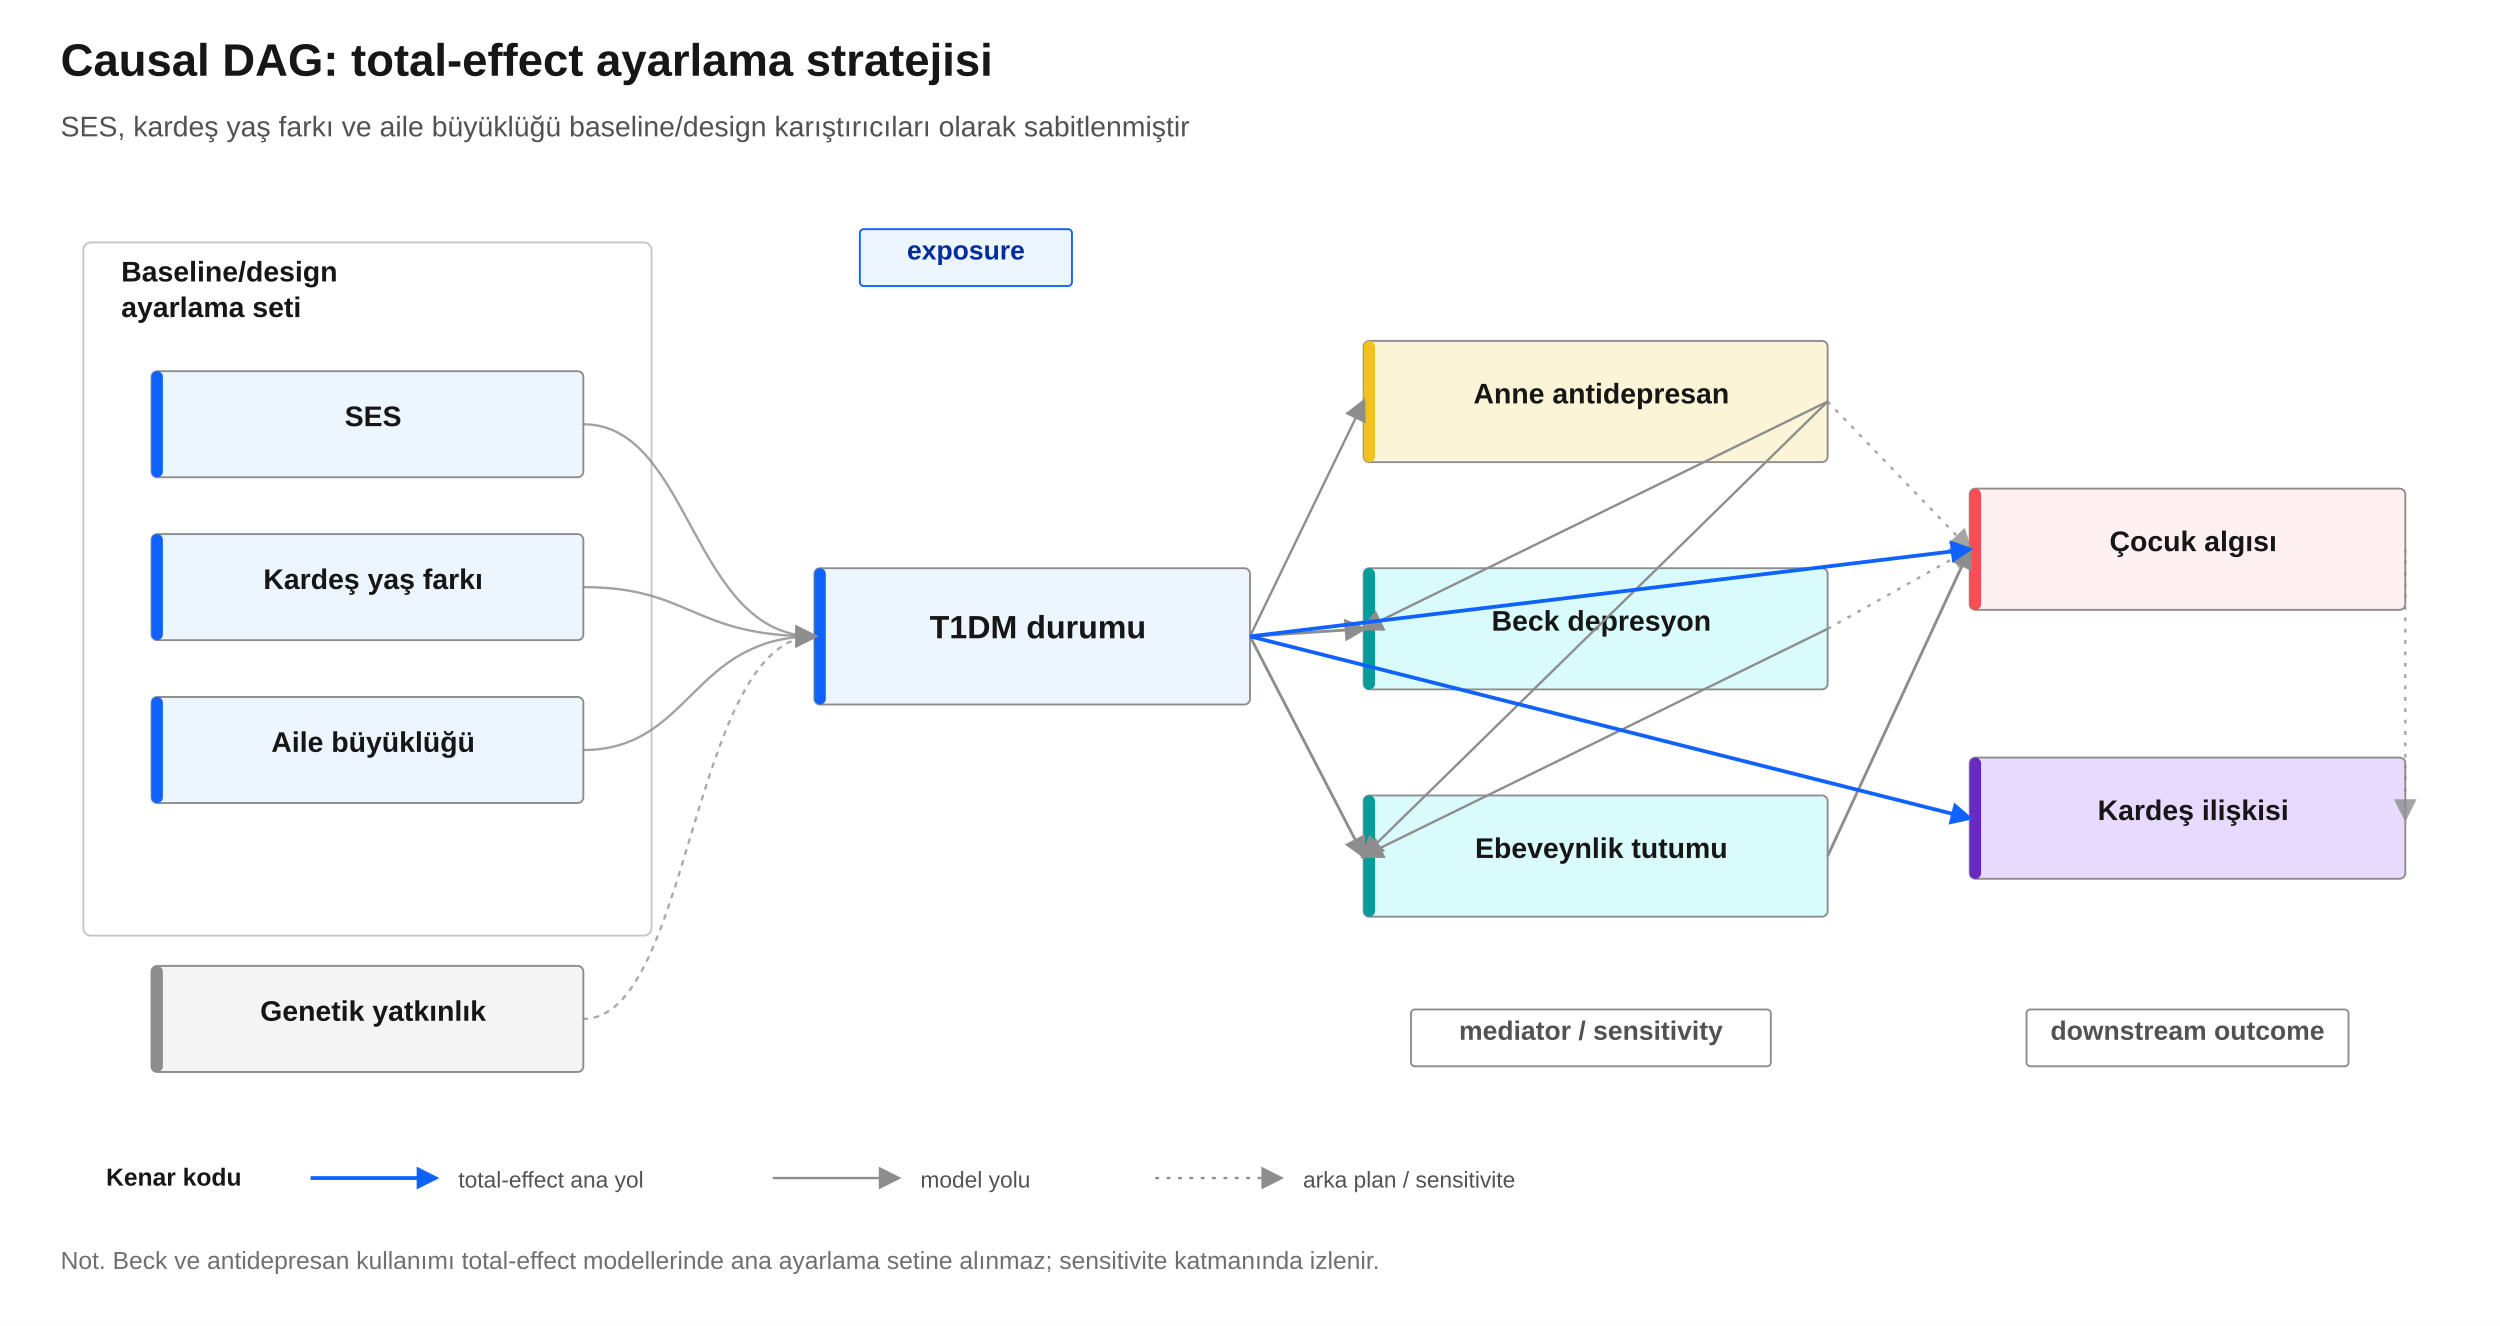
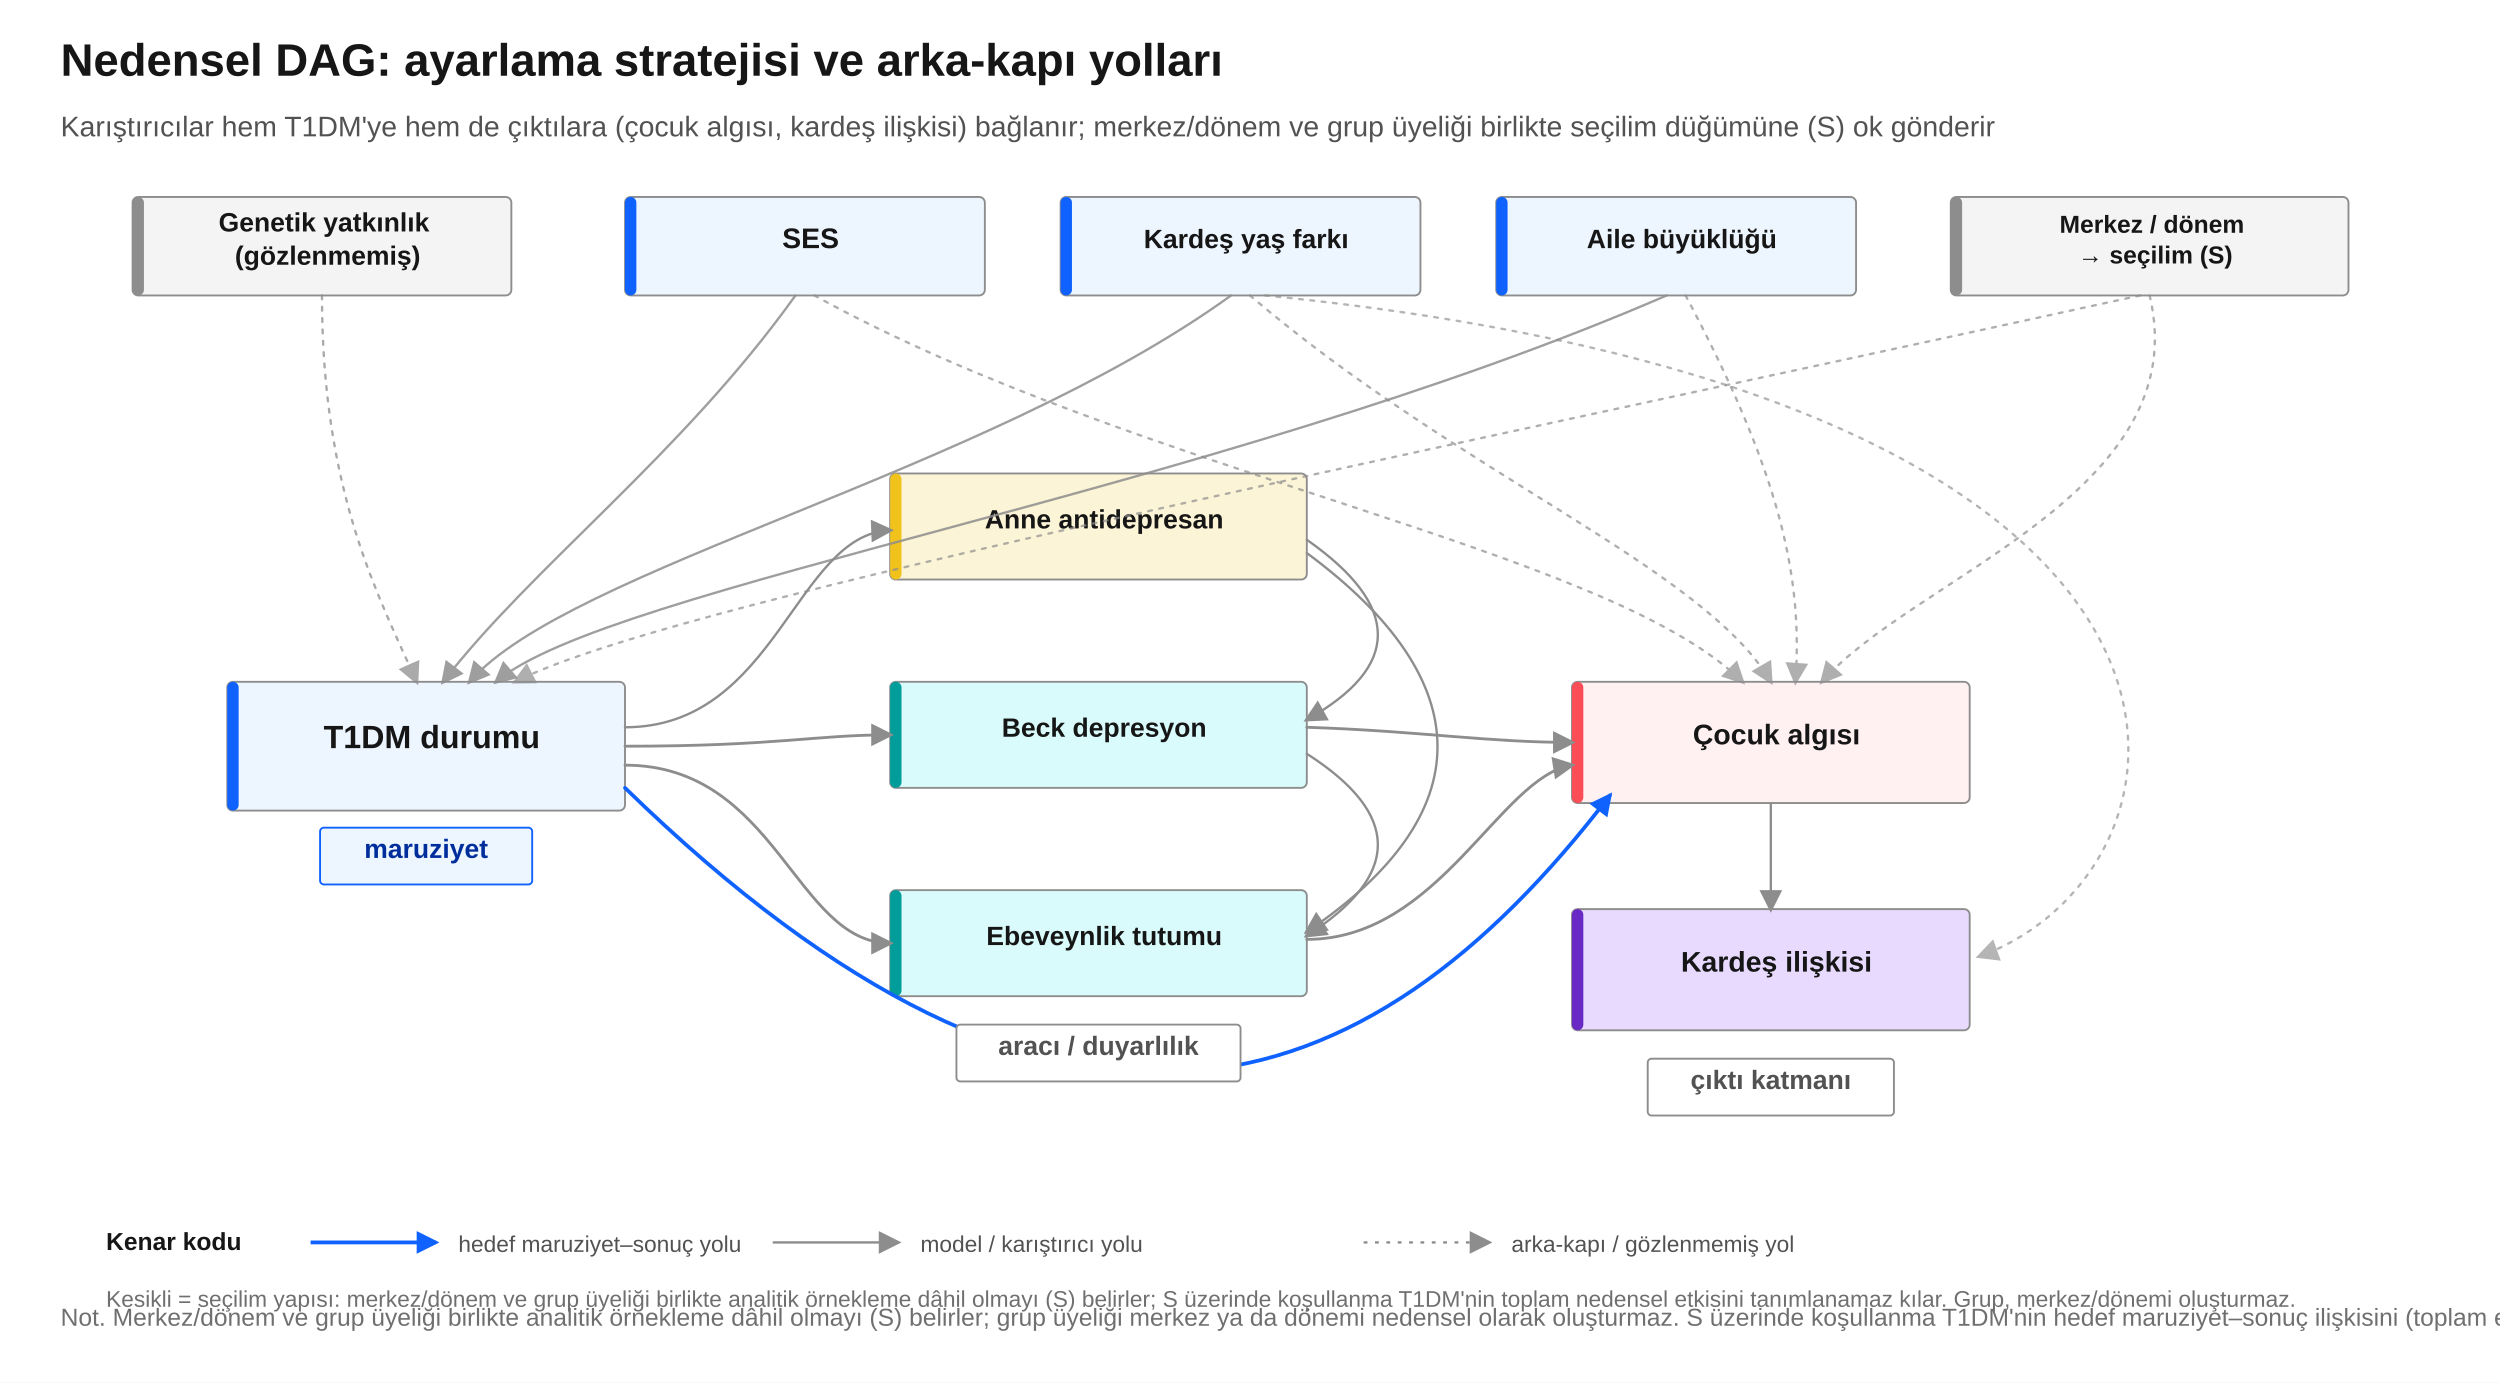
- <svg xmlns="http://www.w3.org/2000/svg" data-carbon-style="IBM Carbon Design System v11" data-carbon-charts-source="carbon-design-system/carbon-charts packages/core/scss" data-font="IBM Plex Sans" data-chart-palette="@carbon/charts white 14" data-figma-technical-diagram-library="RtZDc7pMQt8HcgYTiitspr" data-technical-diagram-role="Large node + Connector + Legend" width="1320" height="700" viewBox="0 0 1320 700" role="img" aria-labelledby="title desc">
+ <svg xmlns="http://www.w3.org/2000/svg" width="1320" height="730" viewBox="0 0 1320 730" role="img" aria-labelledby="title desc">
  <defs>
-     <style type="text/css">
- .carbon-note{font-family:'IBM Plex Sans', sans-serif;}
- .tdl-node,.tdl-connector,.tdl-label-pill,.tdl-flow-number{vector-effect:non-scaling-stroke;}
- .tdl-connector{fill:none;}
- </style>
    <marker id="tdl-arrow" markerWidth="12" markerHeight="12" refX="10" refY="6" orient="auto" markerUnits="userSpaceOnUse">
      <path d="M 0 0 L 12 6 L 0 12 z" fill="#8d8d8d" />
    </marker>
    <marker id="tdl-arrow-blue" markerWidth="12" markerHeight="12" refX="10" refY="6" orient="auto" markerUnits="userSpaceOnUse">
      <path d="M 0 0 L 12 6 L 0 12 z" fill="#0f62fe" />
    </marker>
    <marker id="tdl-arrow-red" markerWidth="12" markerHeight="12" refX="10" refY="6" orient="auto" markerUnits="userSpaceOnUse">
      <path d="M 0 0 L 12 6 L 0 12 z" fill="#da1e28" />
    </marker>
  </defs>
  <rect width="100%" height="100%" fill="#ffffff" />
  <text x="32.0" y="40.0" font-family="IBM Plex Sans, Arial, sans-serif" font-size="24" font-weight="600" fill="#161616" text-anchor="start">
-     <tspan x="32.0" y="40.0">Causal DAG: total-effect ayarlama stratejisi</tspan>
+     <tspan x="32.0" y="40.0">Nedensel DAG: ayarlama stratejisi ve arka-kapı yolları</tspan>
  </text>
  <text x="32.0" y="72.0" font-family="IBM Plex Sans, Arial, sans-serif" font-size="15" font-weight="400" fill="#525252" text-anchor="start">
-     <tspan x="32.0" y="72.0">SES, kardeş yaş farkı ve aile büyüklüğü baseline/design karıştırıcıları olarak sabitlenmiştir</tspan>
+     <tspan x="32.0" y="72.0">Karıştırıcılar hem T1DM'ye hem de çıktılara (çocuk algısı, kardeş ilişkisi) bağlanır; merkez/dönem ve grup üyeliği birlikte seçilim düğümüne (S) ok gönderir</tspan>
  </text>
-   <rect x="44" y="128" width="300" height="366" rx="4" fill="#ffffff" stroke="#c6c6c6" stroke-width="1" />
-   <text x="64.0" y="158.0" font-family="IBM Plex Sans, Arial, sans-serif" font-size="15" font-weight="600" fill="#161616" text-anchor="start">
-     <tspan x="64.0" y="148.6">Baseline/design</tspan>
-     <tspan x="64.0" y="167.4">ayarlama seti</tspan>
+   <rect class="tdl-node" x="70.0" y="104.0" width="200.0" height="52.0" rx="3" fill="#f4f4f4" stroke="#8d8d8d" stroke-width="1" />
+   <rect x="70.0" y="104.0" width="6.0" height="52.0" rx="3" fill="#8d8d8d" />
+   <text x="173.0" y="131.0" font-family="IBM Plex Sans, Arial, sans-serif" font-size="14" font-weight="600" fill="#161616" text-anchor="middle">
+     <tspan x="173.0" y="122.2">Genetik yatkınlık</tspan>
+     <tspan x="173.0" y="139.8">(gözlenmemiş)</tspan>
  </text>
-   <rect class="tdl-node" x="80.0" y="196.0" width="228.0" height="56.0" rx="3" fill="#edf5ff" stroke="#8d8d8d" stroke-width="1" />
-   <rect x="80.0" y="196.0" width="6.0" height="56.0" rx="3" fill="#0f62fe" />
-   <text x="197.0" y="225.0" font-family="IBM Plex Sans, Arial, sans-serif" font-size="15" font-weight="600" fill="#161616" text-anchor="middle">
-     <tspan x="197.0" y="225.0">SES</tspan>
+   <rect class="tdl-node" x="330.0" y="104.0" width="190.0" height="52.0" rx="3" fill="#edf5ff" stroke="#8d8d8d" stroke-width="1" />
+   <rect x="330.0" y="104.0" width="6.0" height="52.0" rx="3" fill="#0f62fe" />
+   <text x="428.0" y="131.0" font-family="IBM Plex Sans, Arial, sans-serif" font-size="15" font-weight="600" fill="#161616" text-anchor="middle">
+     <tspan x="428.0" y="131.0">SES</tspan>
  </text>
-   <rect class="tdl-node" x="80.0" y="282.0" width="228.0" height="56.0" rx="3" fill="#edf5ff" stroke="#8d8d8d" stroke-width="1" />
-   <rect x="80.0" y="282.0" width="6.0" height="56.0" rx="3" fill="#0f62fe" />
-   <text x="197.0" y="311.0" font-family="IBM Plex Sans, Arial, sans-serif" font-size="15" font-weight="600" fill="#161616" text-anchor="middle">
-     <tspan x="197.0" y="311.0">Kardeş yaş farkı</tspan>
+   <rect class="tdl-node" x="560.0" y="104.0" width="190.0" height="52.0" rx="3" fill="#edf5ff" stroke="#8d8d8d" stroke-width="1" />
+   <rect x="560.0" y="104.0" width="6.0" height="52.0" rx="3" fill="#0f62fe" />
+   <text x="658.0" y="131.0" font-family="IBM Plex Sans, Arial, sans-serif" font-size="14" font-weight="600" fill="#161616" text-anchor="middle">
+     <tspan x="658.0" y="131.0">Kardeş yaş farkı</tspan>
  </text>
-   <rect class="tdl-node" x="80.0" y="368.0" width="228.0" height="56.0" rx="3" fill="#edf5ff" stroke="#8d8d8d" stroke-width="1" />
-   <rect x="80.0" y="368.0" width="6.0" height="56.0" rx="3" fill="#0f62fe" />
-   <text x="197.0" y="397.0" font-family="IBM Plex Sans, Arial, sans-serif" font-size="15" font-weight="600" fill="#161616" text-anchor="middle">
-     <tspan x="197.0" y="397.0">Aile büyüklüğü</tspan>
+   <rect class="tdl-node" x="790.0" y="104.0" width="190.0" height="52.0" rx="3" fill="#edf5ff" stroke="#8d8d8d" stroke-width="1" />
+   <rect x="790.0" y="104.0" width="6.0" height="52.0" rx="3" fill="#0f62fe" />
+   <text x="888.0" y="131.0" font-family="IBM Plex Sans, Arial, sans-serif" font-size="14" font-weight="600" fill="#161616" text-anchor="middle">
+     <tspan x="888.0" y="131.0">Aile büyüklüğü</tspan>
  </text>
-   <rect class="tdl-node" x="80.0" y="510.0" width="228.0" height="56.0" rx="3" fill="#f4f4f4" stroke="#8d8d8d" stroke-width="1" />
-   <rect x="80.0" y="510.0" width="6.0" height="56.0" rx="3" fill="#8d8d8d" />
-   <text x="197.0" y="539.0" font-family="IBM Plex Sans, Arial, sans-serif" font-size="15" font-weight="600" fill="#161616" text-anchor="middle">
-     <tspan x="197.0" y="539.0">Genetik yatkınlık</tspan>
+   <rect class="tdl-node" x="1030.0" y="104.0" width="210.0" height="52.0" rx="3" fill="#f4f4f4" stroke="#8d8d8d" stroke-width="1" />
+   <rect x="1030.0" y="104.0" width="6.0" height="52.0" rx="3" fill="#8d8d8d" />
+   <text x="1138.0" y="131.0" font-family="IBM Plex Sans, Arial, sans-serif" font-size="13" font-weight="600" fill="#161616" text-anchor="middle">
+     <tspan x="1138.0" y="122.9">Merkez / dönem</tspan>
+     <tspan x="1138.0" y="139.1">→ seçilim (S)</tspan>
  </text>
-   <rect class="tdl-node" x="430.0" y="300.0" width="230.0" height="72.0" rx="3" fill="#edf5ff" stroke="#8d8d8d" stroke-width="1" />
-   <rect x="430.0" y="300.0" width="6.0" height="72.0" rx="3" fill="#0f62fe" />
-   <text x="548.0" y="337.0" font-family="IBM Plex Sans, Arial, sans-serif" font-size="17" font-weight="600" fill="#161616" text-anchor="middle">
-     <tspan x="548.0" y="337.0">T1DM durumu</tspan>
+   <rect class="tdl-node" x="120.0" y="360.0" width="210.0" height="68.0" rx="3" fill="#edf5ff" stroke="#8d8d8d" stroke-width="1" />
+   <rect x="120.0" y="360.0" width="6.0" height="68.0" rx="3" fill="#0f62fe" />
+   <text x="228.0" y="395.0" font-family="IBM Plex Sans, Arial, sans-serif" font-size="17" font-weight="600" fill="#161616" text-anchor="middle">
+     <tspan x="228.0" y="395.0">T1DM durumu</tspan>
  </text>
-   <rect class="tdl-node" x="720.0" y="180.0" width="245.0" height="64.0" rx="3" fill="#fcf4d6" stroke="#8d8d8d" stroke-width="1" />
-   <rect x="720.0" y="180.0" width="6.0" height="64.0" rx="3" fill="#f1c21b" />
-   <text x="845.5" y="213.0" font-family="IBM Plex Sans, Arial, sans-serif" font-size="15" font-weight="600" fill="#161616" text-anchor="middle">
-     <tspan x="845.5" y="213.0">Anne antidepresan</tspan>
+   <rect class="tdl-node" x="470.0" y="250.0" width="220.0" height="56.0" rx="3" fill="#fcf4d6" stroke="#8d8d8d" stroke-width="1" />
+   <rect x="470.0" y="250.0" width="6.0" height="56.0" rx="3" fill="#f1c21b" />
+   <text x="583.0" y="279.0" font-family="IBM Plex Sans, Arial, sans-serif" font-size="14" font-weight="600" fill="#161616" text-anchor="middle">
+     <tspan x="583.0" y="279.0">Anne antidepresan</tspan>
  </text>
-   <rect class="tdl-node" x="720.0" y="300.0" width="245.0" height="64.0" rx="3" fill="#d9fbfb" stroke="#8d8d8d" stroke-width="1" />
-   <rect x="720.0" y="300.0" width="6.0" height="64.0" rx="3" fill="#009d9a" />
-   <text x="845.5" y="333.0" font-family="IBM Plex Sans, Arial, sans-serif" font-size="15" font-weight="600" fill="#161616" text-anchor="middle">
-     <tspan x="845.5" y="333.0">Beck depresyon</tspan>
+   <rect class="tdl-node" x="470.0" y="360.0" width="220.0" height="56.0" rx="3" fill="#d9fbfb" stroke="#8d8d8d" stroke-width="1" />
+   <rect x="470.0" y="360.0" width="6.0" height="56.0" rx="3" fill="#009d9a" />
+   <text x="583.0" y="389.0" font-family="IBM Plex Sans, Arial, sans-serif" font-size="14" font-weight="600" fill="#161616" text-anchor="middle">
+     <tspan x="583.0" y="389.0">Beck depresyon</tspan>
  </text>
-   <rect class="tdl-node" x="720.0" y="420.0" width="245.0" height="64.0" rx="3" fill="#d9fbfb" stroke="#8d8d8d" stroke-width="1" />
-   <rect x="720.0" y="420.0" width="6.0" height="64.0" rx="3" fill="#009d9a" />
-   <text x="845.5" y="453.0" font-family="IBM Plex Sans, Arial, sans-serif" font-size="15" font-weight="600" fill="#161616" text-anchor="middle">
-     <tspan x="845.5" y="453.0">Ebeveynlik tutumu</tspan>
+   <rect class="tdl-node" x="470.0" y="470.0" width="220.0" height="56.0" rx="3" fill="#d9fbfb" stroke="#8d8d8d" stroke-width="1" />
+   <rect x="470.0" y="470.0" width="6.0" height="56.0" rx="3" fill="#009d9a" />
+   <text x="583.0" y="499.0" font-family="IBM Plex Sans, Arial, sans-serif" font-size="14" font-weight="600" fill="#161616" text-anchor="middle">
+     <tspan x="583.0" y="499.0">Ebeveynlik tutumu</tspan>
  </text>
-   <rect class="tdl-node" x="1040.0" y="258.0" width="230.0" height="64.0" rx="3" fill="#fff1f1" stroke="#8d8d8d" stroke-width="1" />
-   <rect x="1040.0" y="258.0" width="6.0" height="64.0" rx="3" fill="#fa4d56" />
-   <text x="1158.0" y="291.0" font-family="IBM Plex Sans, Arial, sans-serif" font-size="15" font-weight="600" fill="#161616" text-anchor="middle">
-     <tspan x="1158.0" y="291.0">Çocuk algısı</tspan>
+   <rect class="tdl-node" x="830.0" y="360.0" width="210.0" height="64.0" rx="3" fill="#fff1f1" stroke="#8d8d8d" stroke-width="1" />
+   <rect x="830.0" y="360.0" width="6.0" height="64.0" rx="3" fill="#fa4d56" />
+   <text x="938.0" y="393.0" font-family="IBM Plex Sans, Arial, sans-serif" font-size="15" font-weight="600" fill="#161616" text-anchor="middle">
+     <tspan x="938.0" y="393.0">Çocuk algısı</tspan>
  </text>
-   <rect class="tdl-node" x="1040.0" y="400.0" width="230.0" height="64.0" rx="3" fill="#e8daff" stroke="#8d8d8d" stroke-width="1" />
-   <rect x="1040.0" y="400.0" width="6.0" height="64.0" rx="3" fill="#6929c4" />
-   <text x="1158.0" y="433.0" font-family="IBM Plex Sans, Arial, sans-serif" font-size="15" font-weight="600" fill="#161616" text-anchor="middle">
-     <tspan x="1158.0" y="433.0">Kardeş ilişkisi</tspan>
+   <rect class="tdl-node" x="830.0" y="480.0" width="210.0" height="64.0" rx="3" fill="#e8daff" stroke="#8d8d8d" stroke-width="1" />
+   <rect x="830.0" y="480.0" width="6.0" height="64.0" rx="3" fill="#6929c4" />
+   <text x="938.0" y="513.0" font-family="IBM Plex Sans, Arial, sans-serif" font-size="15" font-weight="600" fill="#161616" text-anchor="middle">
+     <tspan x="938.0" y="513.0">Kardeş ilişkisi</tspan>
  </text>
-   <path class="tdl-connector" d="M 308 224 C 365 224 365 336 430 336" fill="none" stroke="#8d8d8d" stroke-width="1.25" marker-end="url(#tdl-arrow)" opacity="0.82" stroke-linecap="round" stroke-linejoin="round" />
-   <path class="tdl-connector" d="M 308 310 C 365 310 365 336 430 336" fill="none" stroke="#8d8d8d" stroke-width="1.25" marker-end="url(#tdl-arrow)" opacity="0.82" stroke-linecap="round" stroke-linejoin="round" />
-   <path class="tdl-connector" d="M 308 396 C 365 396 365 336 430 336" fill="none" stroke="#8d8d8d" stroke-width="1.25" marker-end="url(#tdl-arrow)" opacity="0.82" stroke-linecap="round" stroke-linejoin="round" />
-   <path class="tdl-connector" d="M 308 538 C 365 538 365 336 430 336" fill="none" stroke="#8d8d8d" stroke-width="1.25" stroke-dasharray="2 4" marker-end="url(#tdl-arrow)" opacity="0.75" stroke-linecap="round" stroke-linejoin="round" />
-   <line class="tdl-connector" x1="660.0" y1="336.0" x2="720.0" y2="212.0" fill="none" stroke="#8d8d8d" stroke-width="1.25" marker-end="url(#tdl-arrow)" opacity="1.00" />
-   <line class="tdl-connector" x1="660.0" y1="336.0" x2="720.0" y2="332.0" fill="none" stroke="#8d8d8d" stroke-width="1.50" marker-end="url(#tdl-arrow)" opacity="1.00" />
-   <line class="tdl-connector" x1="660.0" y1="336.0" x2="720.0" y2="452.0" fill="none" stroke="#8d8d8d" stroke-width="1.50" marker-end="url(#tdl-arrow)" opacity="1.00" />
-   <line class="tdl-connector" x1="965.0" y1="212.0" x2="1040.0" y2="290.0" fill="none" stroke="#8d8d8d" stroke-width="1.25" stroke-dasharray="2 4" marker-end="url(#tdl-arrow)" opacity="0.80" />
-   <line class="tdl-connector" x1="965.0" y1="212.0" x2="720.0" y2="332.0" fill="none" stroke="#8d8d8d" stroke-width="1.25" marker-end="url(#tdl-arrow)" opacity="1.00" />
-   <line class="tdl-connector" x1="965.0" y1="212.0" x2="720.0" y2="452.0" fill="none" stroke="#8d8d8d" stroke-width="1.25" marker-end="url(#tdl-arrow)" opacity="1.00" />
-   <line class="tdl-connector" x1="965.0" y1="332.0" x2="1040.0" y2="290.0" fill="none" stroke="#8d8d8d" stroke-width="1.25" stroke-dasharray="2 4" marker-end="url(#tdl-arrow)" opacity="0.80" />
-   <line class="tdl-connector" x1="965.0" y1="332.0" x2="720.0" y2="452.0" fill="none" stroke="#8d8d8d" stroke-width="1.25" marker-end="url(#tdl-arrow)" opacity="1.00" />
-   <line class="tdl-connector" x1="965.0" y1="452.0" x2="1040.0" y2="290.0" fill="none" stroke="#8d8d8d" stroke-width="1.50" marker-end="url(#tdl-arrow)" opacity="1.00" />
-   <line class="tdl-connector" x1="1270.0" y1="290.0" x2="1270.0" y2="432.0" fill="none" stroke="#8d8d8d" stroke-width="1.25" stroke-dasharray="2 4" marker-end="url(#tdl-arrow)" opacity="0.80" />
-   <line class="tdl-connector" x1="660.0" y1="336.0" x2="1040.0" y2="290.0" fill="none" stroke="#0f62fe" stroke-width="2.00" marker-end="url(#tdl-arrow-blue)" opacity="1.00" />
-   <line class="tdl-connector" x1="660.0" y1="336.0" x2="1040.0" y2="432.0" fill="none" stroke="#0f62fe" stroke-width="2.00" marker-end="url(#tdl-arrow-blue)" opacity="1.00" />
-   <rect class="tdl-label-pill" x="454.0" y="121.0" width="112.0" height="30.0" rx="2" fill="#edf5ff" stroke="#0f62fe" stroke-width="1" />
-   <text x="510.0" y="137.0" font-family="IBM Plex Sans, Arial, sans-serif" font-size="14" font-weight="600" fill="#002d9c" text-anchor="middle">
-     <tspan x="510.0" y="137.0">exposure</tspan>
+   <path class="tdl-connector" d="M 420 156 C 360 240 280 300 234 360" fill="none" stroke="#8d8d8d" stroke-width="1.25" marker-end="url(#tdl-arrow)" opacity="0.85" stroke-linecap="round" stroke-linejoin="round" />
+   <path class="tdl-connector" d="M 650 156 C 520 250 300 300 248 360" fill="none" stroke="#8d8d8d" stroke-width="1.25" marker-end="url(#tdl-arrow)" opacity="0.85" stroke-linecap="round" stroke-linejoin="round" />
+   <path class="tdl-connector" d="M 880 156 C 640 260 320 310 262 360" fill="none" stroke="#8d8d8d" stroke-width="1.25" marker-end="url(#tdl-arrow)" opacity="0.85" stroke-linecap="round" stroke-linejoin="round" />
+   <path class="tdl-connector" d="M 170 156 C 170 260 200 315 220 360" fill="none" stroke="#8d8d8d" stroke-width="1.25" stroke-dasharray="2 4" marker-end="url(#tdl-arrow)" opacity="0.75" stroke-linecap="round" stroke-linejoin="round" />
+   <path class="tdl-connector" d="M 1130 156 C 700 250 350 320 272 360" fill="none" stroke="#8d8d8d" stroke-width="1.25" stroke-dasharray="2 4" marker-end="url(#tdl-arrow)" opacity="0.70" stroke-linecap="round" stroke-linejoin="round" />
+   <path class="tdl-connector" d="M 430 156 C 600 250 850 290 920 360" fill="none" stroke="#8d8d8d" stroke-width="1.25" stroke-dasharray="2 4" marker-end="url(#tdl-arrow)" opacity="0.70" stroke-linecap="round" stroke-linejoin="round" />
+   <path class="tdl-connector" d="M 660 156 C 770 250 900 300 935 360" fill="none" stroke="#8d8d8d" stroke-width="1.25" stroke-dasharray="2 4" marker-end="url(#tdl-arrow)" opacity="0.70" stroke-linecap="round" stroke-linejoin="round" />
+   <path class="tdl-connector" d="M 890 156 C 940 250 952 305 948 360" fill="none" stroke="#8d8d8d" stroke-width="1.25" stroke-dasharray="2 4" marker-end="url(#tdl-arrow)" opacity="0.70" stroke-linecap="round" stroke-linejoin="round" />
+   <path class="tdl-connector" d="M 668 156 C 1210 210 1170 460 1045 505" fill="none" stroke="#8d8d8d" stroke-width="1.25" stroke-dasharray="2 4" marker-end="url(#tdl-arrow)" opacity="0.65" stroke-linecap="round" stroke-linejoin="round" />
+   <path class="tdl-connector" d="M 1135 156 C 1160 260 1010 305 962 360" fill="none" stroke="#8d8d8d" stroke-width="1.25" stroke-dasharray="2 4" marker-end="url(#tdl-arrow)" opacity="0.70" stroke-linecap="round" stroke-linejoin="round" />
+   <path class="tdl-connector" d="M 330 384 C 410 384 420 282 470 280" fill="none" stroke="#8d8d8d" stroke-width="1.25" marker-end="url(#tdl-arrow)" opacity="1.00" stroke-linecap="round" stroke-linejoin="round" />
+   <path class="tdl-connector" d="M 330 394 C 410 394 430 388 470 388" fill="none" stroke="#8d8d8d" stroke-width="1.50" marker-end="url(#tdl-arrow)" opacity="1.00" stroke-linecap="round" stroke-linejoin="round" />
+   <path class="tdl-connector" d="M 330 404 C 410 404 420 498 470 498" fill="none" stroke="#8d8d8d" stroke-width="1.50" marker-end="url(#tdl-arrow)" opacity="1.00" stroke-linecap="round" stroke-linejoin="round" />
+   <path class="tdl-connector" d="M 690 285 C 740 320 740 352 690 380" fill="none" stroke="#8d8d8d" stroke-width="1.25" marker-end="url(#tdl-arrow)" opacity="1.00" stroke-linecap="round" stroke-linejoin="round" />
+   <path class="tdl-connector" d="M 690 292 C 782 360 782 430 690 492" fill="none" stroke="#8d8d8d" stroke-width="1.25" marker-end="url(#tdl-arrow)" opacity="1.00" stroke-linecap="round" stroke-linejoin="round" />
+   <path class="tdl-connector" d="M 690 398 C 740 430 740 462 690 494" fill="none" stroke="#8d8d8d" stroke-width="1.25" marker-end="url(#tdl-arrow)" opacity="1.00" stroke-linecap="round" stroke-linejoin="round" />
+   <path class="tdl-connector" d="M 690 384 C 750 386 785 392 830 392" fill="none" stroke="#8d8d8d" stroke-width="1.50" marker-end="url(#tdl-arrow)" opacity="1.00" stroke-linecap="round" stroke-linejoin="round" />
+   <path class="tdl-connector" d="M 690 496 C 760 496 792 410 830 404" fill="none" stroke="#8d8d8d" stroke-width="1.50" marker-end="url(#tdl-arrow)" opacity="1.00" stroke-linecap="round" stroke-linejoin="round" />
+   <line class="tdl-connector" x1="935.0" y1="424.0" x2="935.0" y2="480.0" fill="none" stroke="#8d8d8d" stroke-width="1.25" marker-end="url(#tdl-arrow)" opacity="1.00" />
+   <path class="tdl-connector" d="M 330 416 C 560 640 720 590 850 420" fill="none" stroke="#0f62fe" stroke-width="2.00" marker-end="url(#tdl-arrow-blue)" opacity="1.00" stroke-linecap="round" stroke-linejoin="round" />
+   <rect class="tdl-label-pill" x="169.0" y="437.0" width="112.0" height="30.0" rx="2" fill="#edf5ff" stroke="#0f62fe" stroke-width="1" />
+   <text x="225.0" y="453.0" font-family="IBM Plex Sans, Arial, sans-serif" font-size="14" font-weight="600" fill="#002d9c" text-anchor="middle">
+     <tspan x="225.0" y="453.0">maruziyet</tspan>
  </text>
-   <rect class="tdl-label-pill" x="745.0" y="533.0" width="190.0" height="30.0" rx="2" fill="#ffffff" stroke="#8d8d8d" stroke-width="1" />
-   <text x="840.0" y="549.0" font-family="IBM Plex Sans, Arial, sans-serif" font-size="14" font-weight="600" fill="#525252" text-anchor="middle">
-     <tspan x="840.0" y="549.0">mediator / sensitivity</tspan>
+   <rect class="tdl-label-pill" x="505.0" y="541.0" width="150.0" height="30.0" rx="2" fill="#ffffff" stroke="#8d8d8d" stroke-width="1" />
+   <text x="580.0" y="557.0" font-family="IBM Plex Sans, Arial, sans-serif" font-size="14" font-weight="600" fill="#525252" text-anchor="middle">
+     <tspan x="580.0" y="557.0">aracı / duyarlılık</tspan>
  </text>
-   <rect class="tdl-label-pill" x="1070.0" y="533.0" width="170.0" height="30.0" rx="2" fill="#ffffff" stroke="#8d8d8d" stroke-width="1" />
-   <text x="1155.0" y="549.0" font-family="IBM Plex Sans, Arial, sans-serif" font-size="14" font-weight="600" fill="#525252" text-anchor="middle">
-     <tspan x="1155.0" y="549.0">downstream outcome</tspan>
+   <rect class="tdl-label-pill" x="870.0" y="559.0" width="130.0" height="30.0" rx="2" fill="#ffffff" stroke="#8d8d8d" stroke-width="1" />
+   <text x="935.0" y="575.0" font-family="IBM Plex Sans, Arial, sans-serif" font-size="14" font-weight="600" fill="#525252" text-anchor="middle">
+     <tspan x="935.0" y="575.0">çıktı katmanı</tspan>
  </text>
-   <text x="56.0" y="626.0" font-family="IBM Plex Sans, Arial, sans-serif" font-size="13" font-weight="600" fill="#161616" text-anchor="start">
-     <tspan x="56.0" y="626.0">Kenar kodu</tspan>
+   <text x="56.0" y="660.0" font-family="IBM Plex Sans, Arial, sans-serif" font-size="13" font-weight="600" fill="#161616" text-anchor="start">
+     <tspan x="56.0" y="660.0">Kenar kodu</tspan>
  </text>
-   <line class="tdl-connector" x1="164.0" y1="622.0" x2="230.0" y2="622.0" fill="none" stroke="#0f62fe" stroke-width="2.00" marker-end="url(#tdl-arrow-blue)" opacity="1.00" />
-   <text x="242.0" y="627.0" font-family="IBM Plex Sans, Arial, sans-serif" font-size="12" font-weight="400" fill="#525252" text-anchor="start">
-     <tspan x="242.0" y="627.0">total-effect ana yol</tspan>
+   <line class="tdl-connector" x1="164.0" y1="656.0" x2="230.0" y2="656.0" fill="none" stroke="#0f62fe" stroke-width="2.00" marker-end="url(#tdl-arrow-blue)" opacity="1.00" />
+   <text x="242.0" y="661.0" font-family="IBM Plex Sans, Arial, sans-serif" font-size="12" font-weight="400" fill="#525252" text-anchor="start">
+     <tspan x="242.0" y="661.0">hedef maruziyet–sonuç yolu</tspan>
  </text>
-   <line class="tdl-connector" x1="408.0" y1="622.0" x2="474.0" y2="622.0" fill="none" stroke="#8d8d8d" stroke-width="1.25" marker-end="url(#tdl-arrow)" opacity="1.00" />
-   <text x="486.0" y="627.0" font-family="IBM Plex Sans, Arial, sans-serif" font-size="12" font-weight="400" fill="#525252" text-anchor="start">
-     <tspan x="486.0" y="627.0">model yolu</tspan>
+   <line class="tdl-connector" x1="408.0" y1="656.0" x2="474.0" y2="656.0" fill="none" stroke="#8d8d8d" stroke-width="1.25" marker-end="url(#tdl-arrow)" opacity="1.00" />
+   <text x="486.0" y="661.0" font-family="IBM Plex Sans, Arial, sans-serif" font-size="12" font-weight="400" fill="#525252" text-anchor="start">
+     <tspan x="486.0" y="661.0">model / karıştırıcı yolu</tspan>
  </text>
-   <line class="tdl-connector" x1="610.0" y1="622.0" x2="676.0" y2="622.0" fill="none" stroke="#8d8d8d" stroke-width="1.25" stroke-dasharray="2 4" marker-end="url(#tdl-arrow)" opacity="1.00" />
-   <text x="688.0" y="627.0" font-family="IBM Plex Sans, Arial, sans-serif" font-size="12" font-weight="400" fill="#525252" text-anchor="start">
-     <tspan x="688.0" y="627.0">arka plan / sensitivite</tspan>
+   <line class="tdl-connector" x1="720.0" y1="656.0" x2="786.0" y2="656.0" fill="none" stroke="#8d8d8d" stroke-width="1.25" stroke-dasharray="2 4" marker-end="url(#tdl-arrow)" opacity="1.00" />
+   <text x="798.0" y="661.0" font-family="IBM Plex Sans, Arial, sans-serif" font-size="12" font-weight="400" fill="#525252" text-anchor="start">
+     <tspan x="798.0" y="661.0">arka-kapı / gözlenmemiş yol</tspan>
  </text>
-   <text x="32.0" y="670.0" font-family="IBM Plex Sans, Arial, sans-serif" font-size="13" font-weight="400" fill="#6f6f6f" text-anchor="start">
-     <tspan x="32.0" y="670.0">Not. Beck ve antidepresan kullanımı total-effect modellerinde ana ayarlama setine alınmaz; sensitivite katmanında izlenir.</tspan>
+   <text x="56.0" y="690.0" font-family="IBM Plex Sans, Arial, sans-serif" font-size="12" font-weight="400" fill="#6f6f6f" text-anchor="start">
+     <tspan x="56.0" y="690.0">Kesikli = seçilim yapısı: merkez/dönem ve grup üyeliği birlikte analitik örnekleme dâhil olmayı (S) belirler; S üzerinde koşullanma T1DM'nin toplam nedensel etkisini tanımlanamaz kılar. Grup, merkez/dönemi oluşturmaz.</tspan>
+   </text>
+   <text x="32.0" y="700.0" font-family="IBM Plex Sans, Arial, sans-serif" font-size="13" font-weight="400" fill="#6f6f6f" text-anchor="start">
+     <tspan x="32.0" y="700.0">Not. Merkez/dönem ve grup üyeliği birlikte analitik örnekleme dâhil olmayı (S) belirler; grup üyeliği merkez ya da dönemi nedensel olarak oluşturmaz. S üzerinde koşullanma T1DM'nin hedef maruziyet–sonuç ilişkisini (toplam etki) tanımlanamaz kılar. Beck ve antidepresan ana ayarlama setinde değil, duyarlılık katmanında izlenir.</tspan>
  </text>
</svg>
